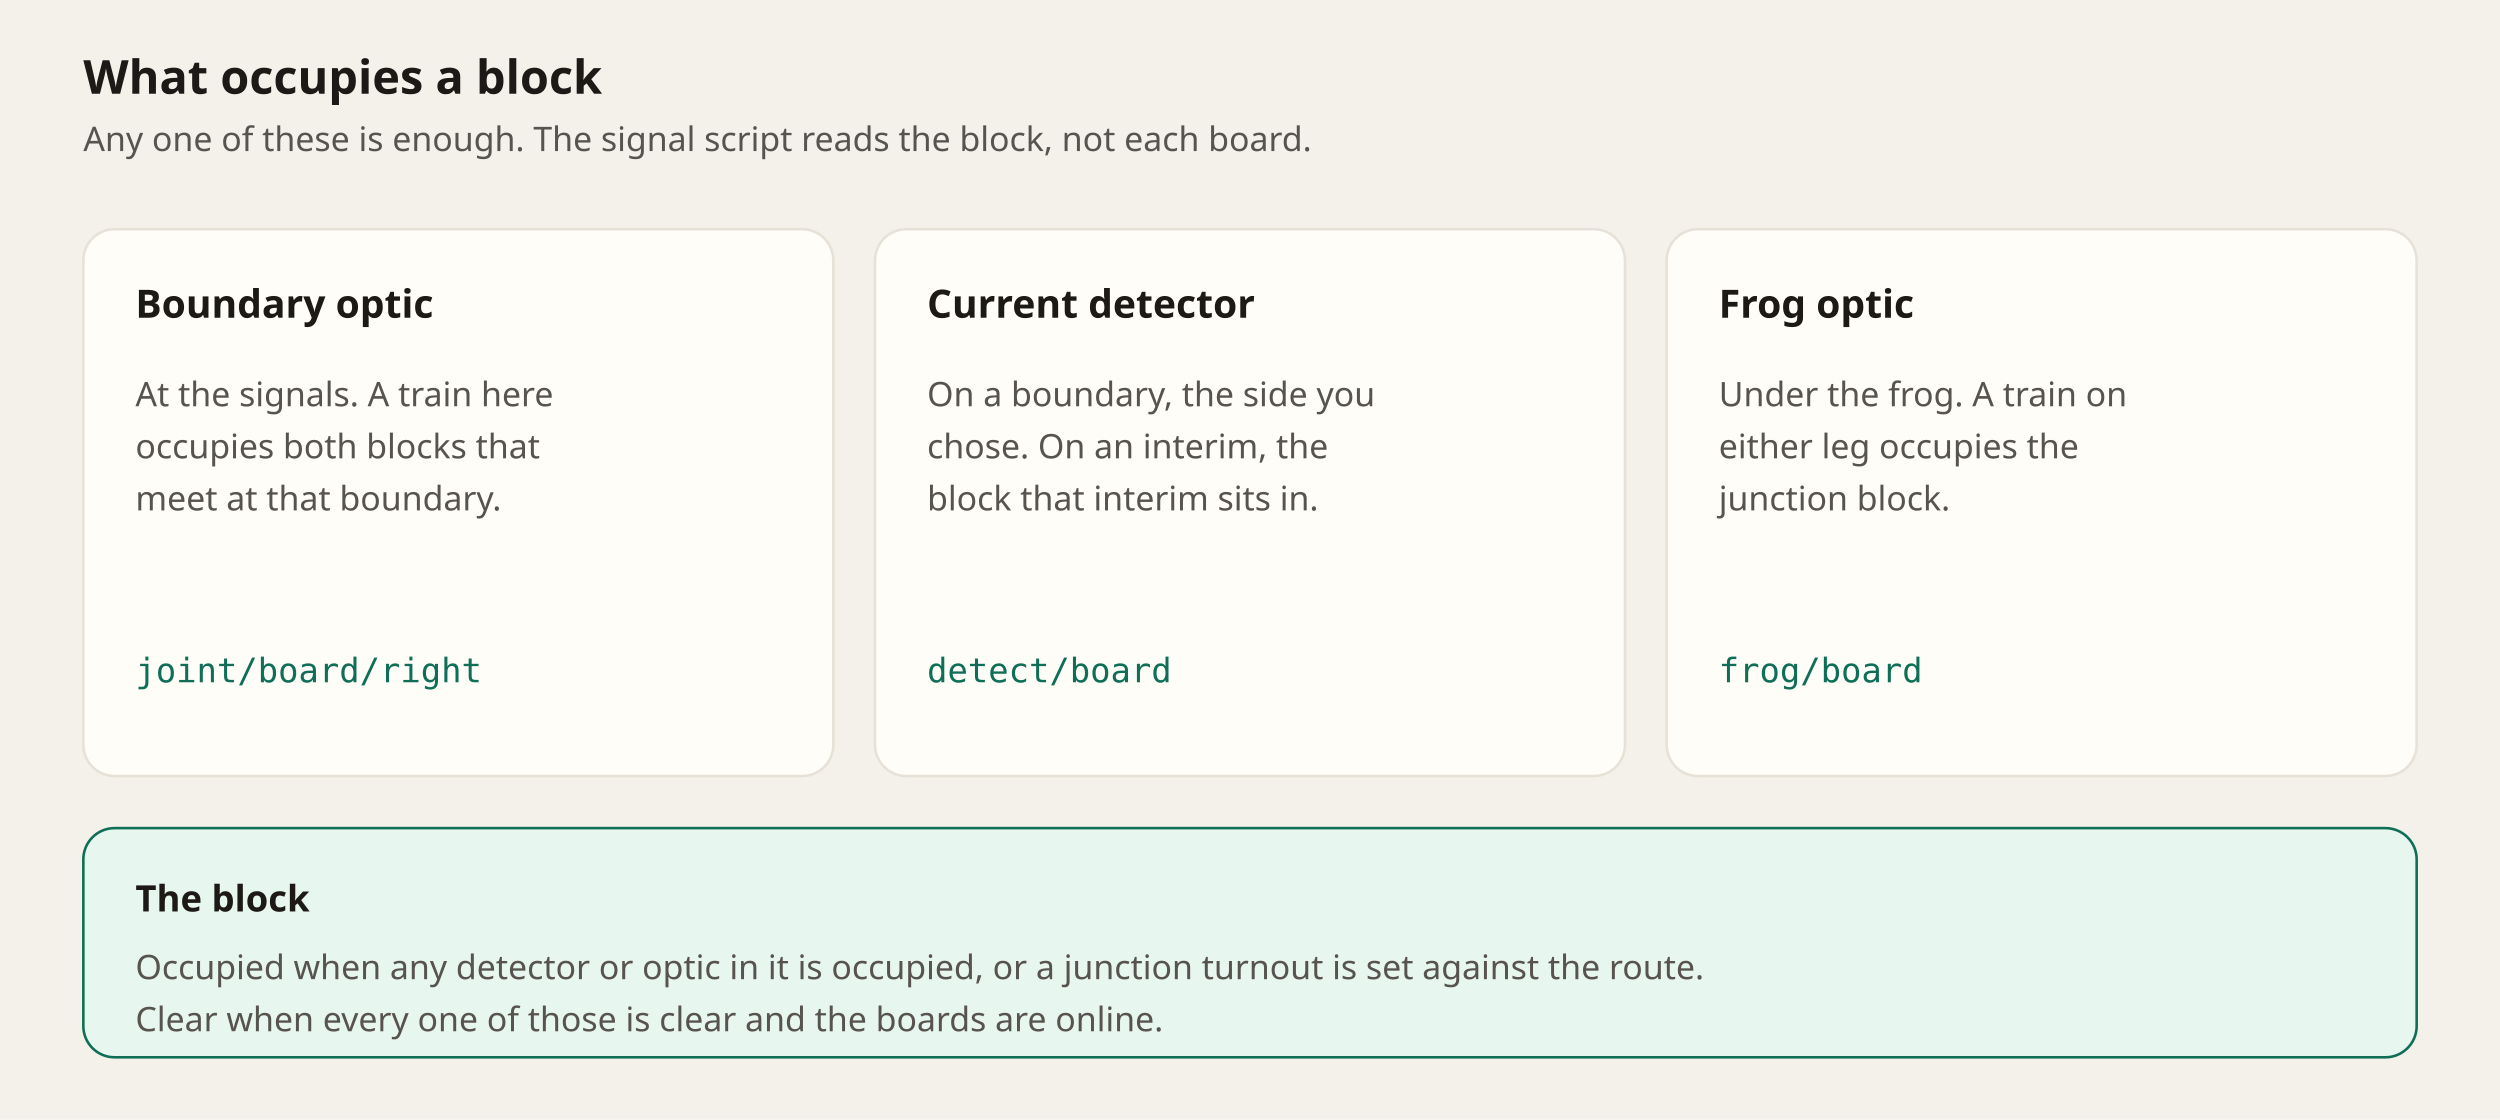
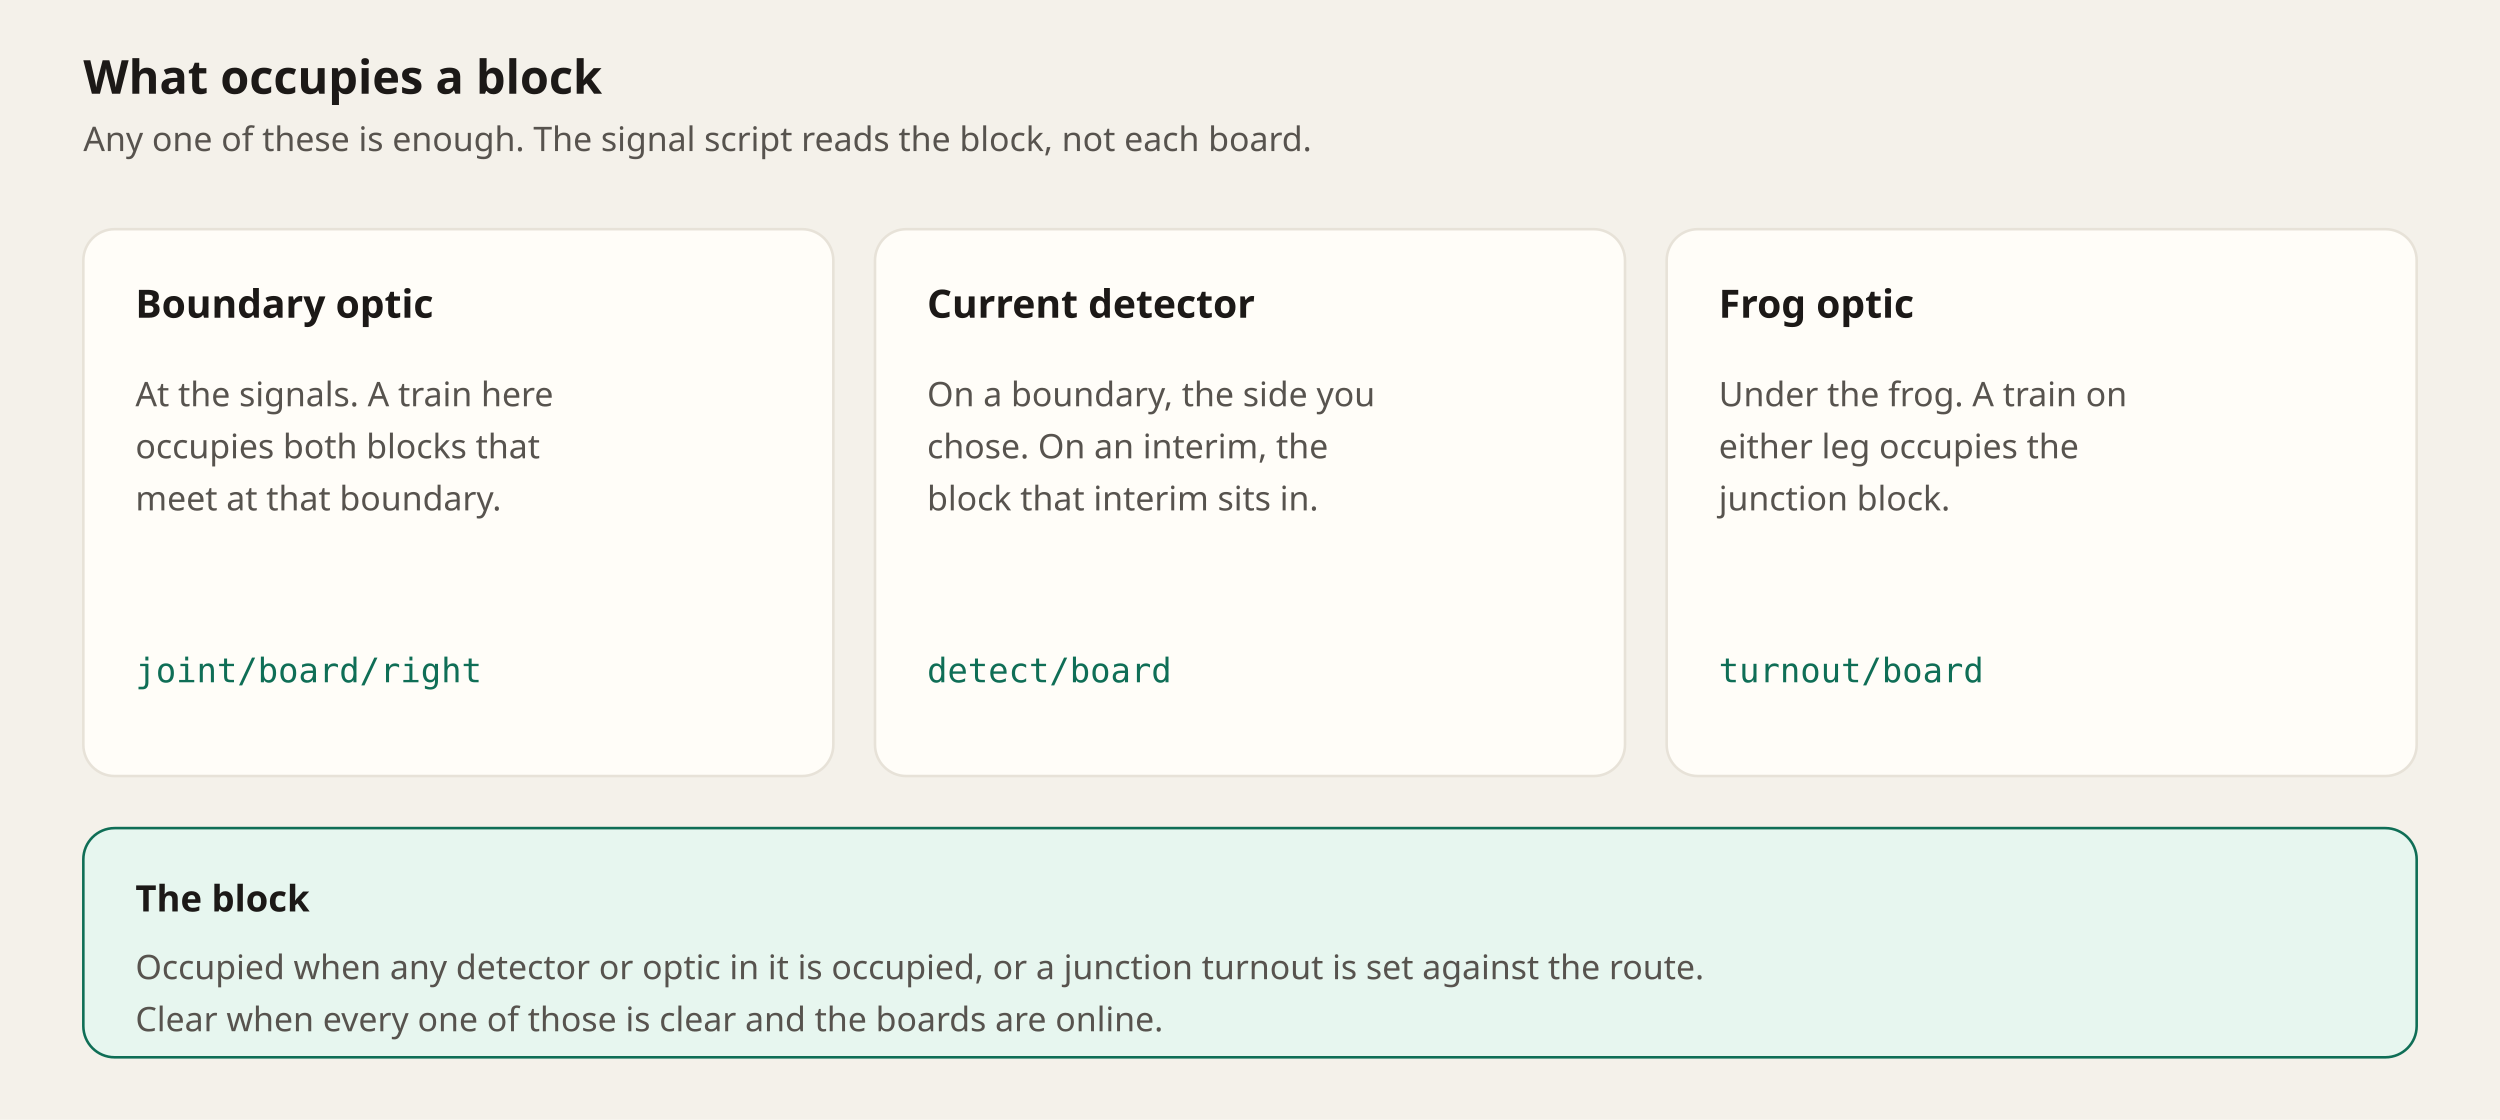
<svg xmlns="http://www.w3.org/2000/svg" width="960" height="430" viewBox="0 0 960 430" role="img" aria-labelledby="title desc">
  <rect width="960" height="430" fill="#f4f1ea" />
  <g font-family="ui-sans-serif, system-ui, sans-serif" fill="#1c1917">
    <text x="32" y="36" font-size="18" font-weight="600">What occupies a block</text>
    <text x="32" y="58" fill="#57534e" font-size="13">Any one of these is enough. The signal script reads the block, not each board.</text>
    <rect x="32" y="88" width="288" height="210" rx="12" fill="#fffdf8" stroke="#e7e2d8" />
    <text x="52" y="122" font-size="15" font-weight="600">Boundary optic</text>
    <text x="52" y="156" fill="#57534e" font-size="13">At the signals. A train here</text>
    <text x="52" y="176" fill="#57534e" font-size="13">occupies both blocks that</text>
    <text x="52" y="196" fill="#57534e" font-size="13">meet at that boundary.</text>
    <text x="52" y="262" fill="#0f6e56" font-family="ui-monospace, SFMono-Regular, Menlo, monospace" font-size="13">joint/board/right</text>
    <rect x="336" y="88" width="288" height="210" rx="12" fill="#fffdf8" stroke="#e7e2d8" />
    <text x="356" y="122" font-size="15" font-weight="600">Current detector</text>
    <text x="356" y="156" fill="#57534e" font-size="13">On a boundary, the side you</text>
    <text x="356" y="176" fill="#57534e" font-size="13">chose. On an interim, the</text>
    <text x="356" y="196" fill="#57534e" font-size="13">block that interim sits in.</text>
    <text x="356" y="262" fill="#0f6e56" font-family="ui-monospace, SFMono-Regular, Menlo, monospace" font-size="13">detect/board</text>
    <rect x="640" y="88" width="288" height="210" rx="12" fill="#fffdf8" stroke="#e7e2d8" />
    <text x="660" y="122" font-size="15" font-weight="600">Frog optic</text>
    <text x="660" y="156" fill="#57534e" font-size="13">Under the frog. A train on</text>
    <text x="660" y="176" fill="#57534e" font-size="13">either leg occupies the</text>
    <text x="660" y="196" fill="#57534e" font-size="13">junction block.</text>
-     <text x="660" y="262" fill="#0f6e56" font-family="ui-monospace, SFMono-Regular, Menlo, monospace" font-size="13">frog/board</text>
+     <text x="660" y="262" fill="#0f6e56" font-family="ui-monospace, SFMono-Regular, Menlo, monospace" font-size="13">turnout/board</text>
    <rect x="32" y="318" width="896" height="88" rx="12" fill="#e7f6ef" stroke="#0f6e56" />
    <text x="52" y="350" font-size="14" font-weight="600">The block</text>
    <text x="52" y="376" fill="#57534e" font-size="13">Occupied when any detector or optic in it is occupied, or a junction turnout is set against the route.</text>
    <text x="52" y="396" fill="#57534e" font-size="13">Clear when every one of those is clear and the boards are online.</text>
  </g>
</svg>
